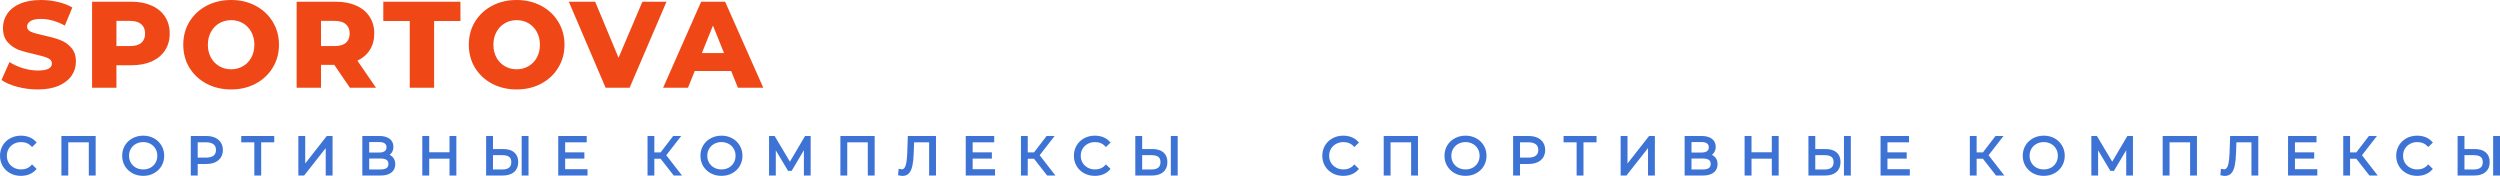
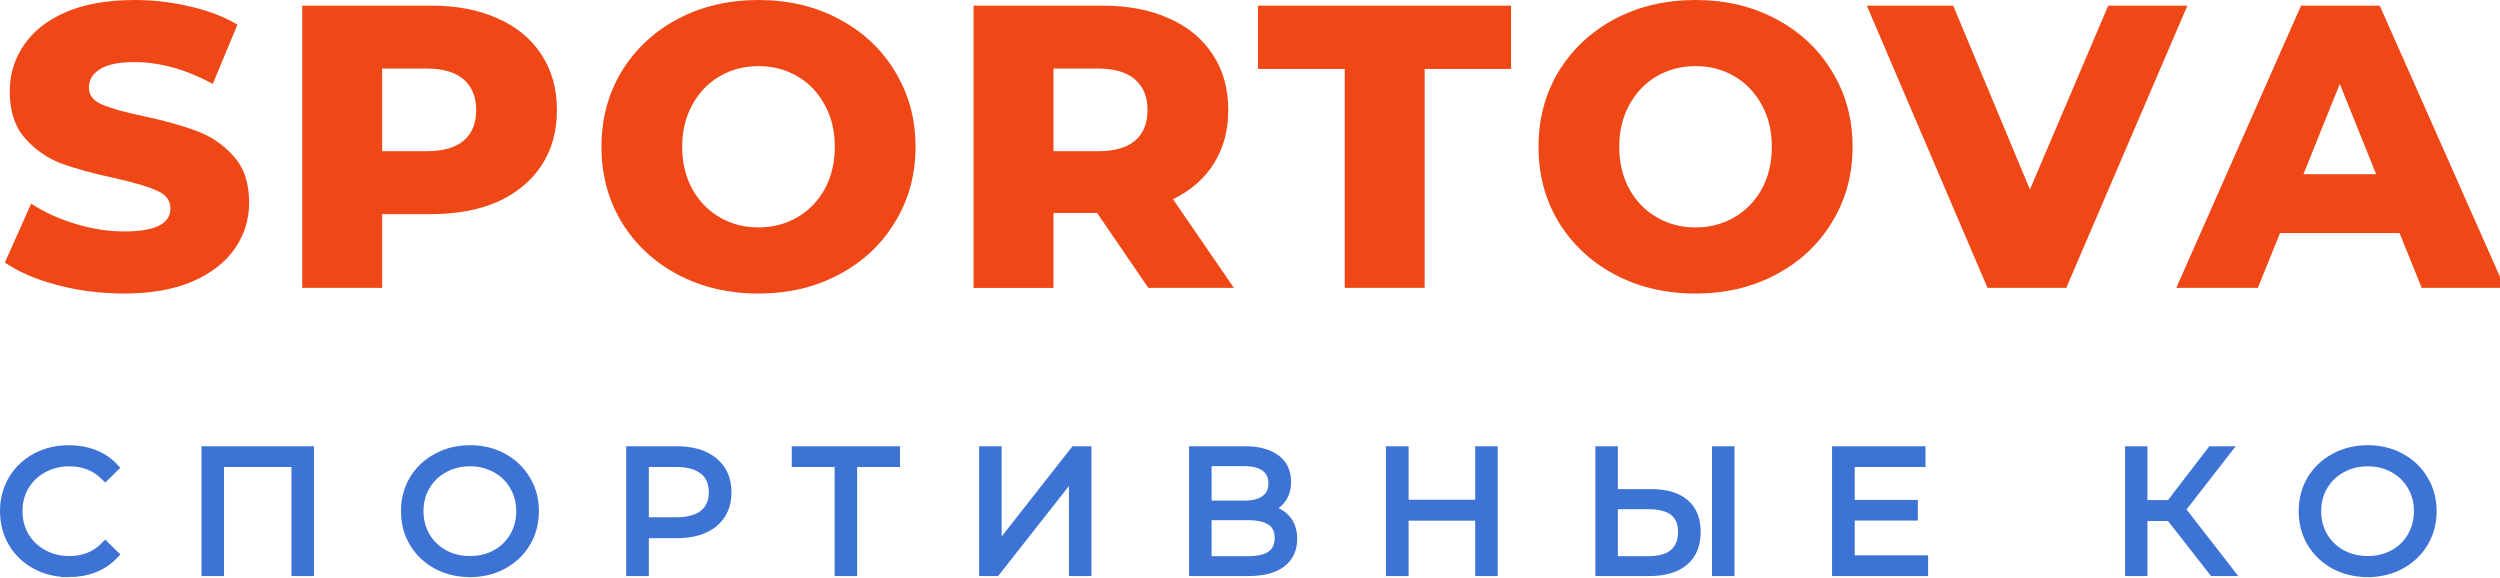
- <svg xmlns="http://www.w3.org/2000/svg" width="1677" height="118" fill="none">
+ <svg xmlns="http://www.w3.org/2000/svg" width="511" height="118" fill="none">
  <path fill="#F04716" d="M25.342 60c-4.676 0-9.214-.577-13.615-1.731C7.326 57.115 3.751 55.577 1 53.654l5.364-12.033c2.585 1.703 5.583 3.077 8.994 4.121 3.411 1.044 6.766 1.566 10.067 1.566 6.271 0 9.407-1.566 9.407-4.698 0-1.648-.908-2.857-2.723-3.626-1.76-.824-4.621-1.676-8.582-2.555-4.346-.934-7.976-1.923-10.892-2.967-2.916-1.099-5.419-2.83-7.509-5.192-2.09-2.363-3.136-5.549-3.136-9.56 0-3.517.963-6.676 2.888-9.478 1.925-2.857 4.786-5.11 8.582-6.758C17.311.824 22.014 0 27.57 0c3.796 0 7.536.44 11.222 1.319 3.686.824 6.931 2.06 9.737 3.709L43.495 17.143c-5.501-2.967-10.837-4.451-16.008-4.451-3.246 0-5.611.494-7.096 1.484-1.485.934-2.228 2.17-2.228 3.709 0 1.538.88 2.692 2.64 3.462 1.76.769 4.593 1.566 8.499 2.39 4.401.934 8.031 1.95 10.892 3.049 2.916 1.044 5.418 2.747 7.509 5.11 2.145 2.308 3.218 5.467 3.218 9.478 0 3.462-.963 6.593-2.888 9.396-1.925 2.802-4.813 5.055-8.664 6.758C35.519 59.176 30.843 60 25.342 60ZM88.174 1.154c5.226 0 9.764.879 13.615 2.637 3.851 1.703 6.822 4.176 8.912 7.418 2.09 3.187 3.135 6.95 3.135 11.291s-1.045 8.104-3.135 11.291-5.061 5.659-8.912 7.418c-3.85 1.703-8.389 2.555-13.615 2.555H78.107v15.082h-16.338V1.154h26.405ZM87.184 30.907c3.356 0 5.886-.714 7.591-2.143 1.705-1.484 2.558-3.571 2.558-6.264s-.853-4.78-2.558-6.264c-1.705-1.484-4.236-2.225-7.591-2.225h-9.077v16.896h9.077ZM155.037 60c-6.106 0-11.607-1.291-16.503-3.874-4.841-2.582-8.664-6.154-11.47-10.714-2.75-4.561-4.126-9.698-4.126-15.412s1.376-10.852 4.126-15.412c2.806-4.56 6.629-8.132 11.47-10.714C143.43 1.291 148.931 0 155.037 0s11.579 1.291 16.42 3.874c4.896 2.582 8.719 6.154 11.47 10.714 2.805 4.561 4.208 9.698 4.208 15.412s-1.403 10.852-4.208 15.412c-2.751 4.56-6.574 8.132-11.47 10.714C166.616 58.709 161.143 60 155.037 60Zm0-13.517c2.915 0 5.556-.687 7.921-2.06 2.366-1.374 4.236-3.297 5.611-5.769 1.376-2.527 2.063-5.412 2.063-8.654 0-3.242-.687-6.099-2.063-8.571-1.375-2.527-3.245-4.478-5.611-5.852-2.365-1.374-5.006-2.06-7.921-2.06-2.916 0-5.556.687-7.922 2.06-2.365 1.374-4.235 3.324-5.611 5.852-1.375 2.473-2.063 5.33-2.063 8.571 0 3.242.688 6.126 2.063 8.654 1.376 2.473 3.246 4.396 5.611 5.769 2.366 1.374 5.006 2.06 7.922 2.06ZM224.243 43.517h-8.912v15.33h-16.338V1.154h26.405c5.226 0 9.764.879 13.615 2.637 3.851 1.703 6.821 4.176 8.912 7.418 2.09 3.187 3.135 6.95 3.135 11.291 0 4.176-.99 7.83-2.97 10.961-1.926 3.077-4.704 5.495-8.334 7.253l12.459 18.132h-17.493l-10.479-15.33ZM234.557 22.5c0-2.692-.853-4.78-2.558-6.264-1.705-1.484-4.236-2.225-7.591-2.225h-9.077v16.896h9.077c3.355 0 5.886-.714 7.591-2.143 1.705-1.484 2.558-3.571 2.558-6.264ZM274.863 14.093h-17.741V1.154h51.738V14.093h-17.659v44.753h-16.338V14.093ZM346.569 60c-6.106 0-11.607-1.291-16.503-3.874-4.841-2.582-8.664-6.154-11.47-10.714-2.75-4.561-4.125-9.698-4.125-15.412s1.375-10.852 4.125-15.412c2.806-4.56 6.629-8.132 11.47-10.714C334.962 1.291 340.463 0 346.569 0s11.58 1.291 16.421 3.874c4.895 2.582 8.719 6.154 11.469 10.714 2.806 4.561 4.208 9.698 4.208 15.412s-1.402 10.852-4.208 15.412c-2.75 4.56-6.574 8.132-11.469 10.714C358.149 58.709 352.675 60 346.569 60Zm0-13.517c2.916 0 5.556-.687 7.921-2.06 2.366-1.374 4.236-3.297 5.612-5.769 1.375-2.527 2.062-5.412 2.062-8.654 0-3.242-.687-6.099-2.062-8.571-1.376-2.527-3.246-4.478-5.612-5.852-2.365-1.374-5.005-2.06-7.921-2.06-2.916 0-5.556.687-7.921 2.06-2.366 1.374-4.236 3.324-5.611 5.852-1.376 2.473-2.063 5.33-2.063 8.571 0 3.242.687 6.126 2.063 8.654 1.375 2.473 3.245 4.396 5.611 5.769 2.365 1.374 5.005 2.06 7.921 2.06ZM447.097 1.154 422.342 58.846h-16.091L381.579 1.154h17.659l15.678 37.582 16.008-37.582h16.173ZM490.464 47.637h-24.425l-4.538 11.209h-16.668L470.33 1.154h16.09L512 58.846h-16.998l-4.538-11.209Zm-4.786-12.033-7.427-18.462-7.426 18.462h14.853Z" />
  <g>
    <path fill="#3E73D6" stroke="#3E73D6" stroke-width="2" d="M14.043 116.965c-2.471 0-4.704-.538-6.699-1.613-1.972-1.075-3.528-2.56-4.668-4.453C1.558 108.982 1 106.843 1 104.482c0-2.36.558-4.488 1.675-6.381 1.14-1.917 2.708-3.413 4.704-4.488C9.374 92.538 11.607 92 14.078 92c1.853 0 3.563.304 5.131.912 1.568.608 2.898 1.496 3.991 2.665l-1.675 1.648c-1.948-1.94-4.407-2.91-7.377-2.91-1.972 0-3.765.444-5.381 1.332-1.615.888-2.886 2.104-3.813 3.647-.903 1.543-1.354 3.273-1.354 5.189 0 1.917.451 3.647 1.354 5.19.927 1.543 2.198 2.758 3.813 3.646 1.615.889 3.409 1.333 5.381 1.333 2.993 0 5.452-.982 7.377-2.946l1.675 1.648c-1.093 1.169-2.435 2.069-4.027 2.7-1.568.608-3.279.912-5.131.912ZM63.177 92.21v24.545H60.576V94.454H44.789v22.301h-2.601V92.21h20.989ZM96.076 116.965c-2.471 0-4.716-.538-6.735-1.613-1.996-1.099-3.563-2.595-4.704-4.488-1.117-1.893-1.675-4.021-1.675-6.382 0-2.36.558-4.488 1.675-6.381 1.14-1.893 2.708-3.378 4.704-4.453C91.36 92.549 93.605 92 96.076 92s4.692.538 6.664 1.613c1.995 1.075 3.563 2.571 4.704 4.488 1.14 1.893 1.71 4.021 1.71 6.381 0 2.361-.57 4.5-1.71 6.417-1.141 1.893-2.709 3.378-4.704 4.453-1.972 1.075-4.193 1.613-6.664 1.613Zm0-2.314c1.972 0 3.754-.433 5.345-1.298 1.592-.888 2.839-2.103 3.742-3.646.903-1.566 1.354-3.308 1.354-5.225 0-1.916-.451-3.646-1.354-5.189-.903-1.566-2.15-2.782-3.742-3.647-1.591-.888-3.373-1.332-5.345-1.332-1.972 0-3.765.444-5.381 1.332-1.592.865-2.851 2.08-3.777 3.647-.903 1.543-1.354 3.273-1.354 5.189 0 1.917.451 3.659 1.354 5.225.926 1.543 2.186 2.758 3.777 3.646 1.615.865 3.409 1.298 5.381 1.298ZM138.325 92.21c3.183 0 5.678.748 7.483 2.244 1.806 1.496 2.709 3.553 2.709 6.172 0 2.618-.903 4.675-2.709 6.171-1.805 1.472-4.3 2.209-7.483 2.209h-6.7v7.749h-2.637V92.21h9.337Zm-.071 14.517c2.47 0 4.359-.526 5.666-1.578 1.306-1.076 1.959-2.583 1.959-4.523 0-1.987-.653-3.507-1.959-4.559-1.307-1.075-3.196-1.613-5.666-1.613h-6.629v12.273h6.629ZM182.967 94.454h-8.766v22.301H171.6V94.454h-8.767v-2.244h20.134v2.244ZM201.138 92.21h2.601v20.337l15.965-20.337h2.387v24.545h-2.601V96.453l-15.965 20.302h-2.387V92.21ZM258.839 104.097c1.734.35 3.053 1.04 3.956 2.068.902 1.006 1.354 2.326 1.354 3.963 0 2.127-.772 3.763-2.317 4.908-1.52 1.146-3.765 1.719-6.735 1.719H244.05V92.21h10.37c2.661 0 4.74.538 6.236 1.613 1.497 1.075 2.246 2.63 2.246 4.663 0 1.379-.357 2.548-1.07 3.506-.712.935-1.71 1.636-2.993 2.104Zm-12.187-.772h7.626c1.924 0 3.397-.385 4.419-1.157 1.045-.771 1.567-1.893 1.567-3.366 0-1.473-.522-2.595-1.567-3.366-1.022-.771-2.495-1.157-4.419-1.157h-7.626v9.046Zm8.445 11.361c4.3 0 6.45-1.578 6.45-4.734 0-3.085-2.15-4.628-6.45-4.628h-8.445v9.362h8.445ZM305.13 92.21v24.545h-2.601v-11.326h-15.608v11.326h-2.637V92.21h2.637V103.15h15.608V92.21h2.601ZM337.533 100.976c2.946 0 5.191.655 6.735 1.964 1.568 1.309 2.352 3.225 2.352 5.75 0 2.641-.831 4.652-2.494 6.031-1.639 1.356-4.015 2.034-7.127 2.034h-9.907V92.21h2.601v8.766h7.84Zm-.606 13.71c2.305 0 4.051-.503 5.239-1.508 1.211-1.005 1.817-2.489 1.817-4.453 0-3.763-2.352-5.645-7.056-5.645h-7.234v11.606h7.234Zm14.005-22.476h2.602v24.545h-2.602V92.21ZM393.108 114.511v2.244h-17.639V92.21h17.105v2.244h-14.468v8.731h12.9v2.209h-12.9v9.117h15.002ZM443.636 105.499h-5.702v11.256h-2.566V92.21h2.566V103.22h5.702l8.445-11.01h2.851l-9.265 11.922 9.8 12.623h-3.029l-8.802-11.256ZM483.966 116.965c-2.47 0-4.716-.538-6.735-1.613-1.995-1.099-3.563-2.595-4.704-4.488-1.116-1.893-1.675-4.021-1.675-6.382 0-2.36.559-4.488 1.675-6.381 1.141-1.893 2.709-3.378 4.704-4.453 2.019-1.099 4.265-1.648 6.735-1.648 2.471 0 4.692.538 6.664 1.613 1.996 1.075 3.564 2.571 4.704 4.488 1.14 1.893 1.71 4.021 1.71 6.381 0 2.361-.57 4.5-1.71 6.417-1.14 1.893-2.708 3.378-4.704 4.453-1.972 1.075-4.193 1.613-6.664 1.613Zm0-2.314c1.972 0 3.754-.433 5.346-1.298 1.591-.888 2.839-2.103 3.741-3.646.903-1.566 1.354-3.308 1.354-5.225 0-1.916-.451-3.646-1.354-5.189-.902-1.566-2.15-2.782-3.741-3.647-1.592-.888-3.374-1.332-5.346-1.332s-3.765.444-5.381 1.332c-1.591.865-2.851 2.08-3.777 3.647-.903 1.543-1.354 3.273-1.354 5.189 0 1.917.451 3.659 1.354 5.225.926 1.543 2.186 2.758 3.777 3.646 1.616.865 3.409 1.298 5.381 1.298ZM542.786 92.21v24.545h-2.531V97.119l-9.799 16.515h-1.247l-9.8-16.41v19.531h-2.53V92.21h2.173l10.834 18.198 10.726-18.198h2.174ZM585.722 92.21v24.545h-2.601V94.454h-15.786v22.301h-2.602V92.21h20.989ZM626.862 92.21v24.545h-2.602V94.454h-12.044l-.285 8.205c-.119 3.39-.404 6.125-.856 8.205-.427 2.057-1.093 3.6-1.995 4.628-.903 1.005-2.103 1.508-3.599 1.508-.642 0-1.307-.082-1.996-.245l.214-2.315c.404.094.796.141 1.176.141 1.045 0 1.888-.409 2.53-1.228.665-.818 1.164-2.08 1.497-3.786.332-1.73.558-4.009.677-6.838l.356-10.519h16.927ZM666.458 114.511v2.244h-17.639V92.21h17.105v2.244h-14.468v8.731h12.9v2.209h-12.9v9.117h15.002ZM694.118 105.499h-5.702v11.256h-2.566V92.21h2.566V103.22h5.702l8.446-11.01h2.85l-9.265 11.922 9.8 12.623h-3.029l-8.802-11.256ZM734.413 116.965c-2.471 0-4.704-.538-6.7-1.613-1.971-1.075-3.527-2.56-4.668-4.453-1.116-1.917-1.675-4.056-1.675-6.417 0-2.36.559-4.488 1.675-6.381 1.141-1.917 2.709-3.413 4.704-4.488 1.996-1.075 4.229-1.613 6.7-1.613 1.853 0 3.563.304 5.131.912 1.568.608 2.898 1.496 3.991 2.665l-1.675 1.648c-1.948-1.94-4.407-2.91-7.376-2.91-1.972 0-3.766.444-5.381 1.332-1.616.888-2.887 2.104-3.813 3.647-.903 1.543-1.354 3.273-1.354 5.189 0 1.917.451 3.647 1.354 5.19.926 1.543 2.197 2.758 3.813 3.646 1.615.889 3.409 1.333 5.381 1.333 2.993 0 5.452-.982 7.376-2.946l1.675 1.648c-1.093 1.169-2.435 2.069-4.027 2.7-1.568.608-3.278.912-5.131.912ZM773 100.976c2.946 0 5.191.655 6.735 1.964 1.568 1.309 2.352 3.225 2.352 5.75 0 2.641-.832 4.652-2.495 6.031-1.639 1.356-4.015 2.034-7.127 2.034h-9.906V92.21h2.601v8.766H773Zm-.606 13.71c2.304 0 4.05-.503 5.238-1.508 1.212-1.005 1.818-2.489 1.818-4.453 0-3.763-2.352-5.645-7.056-5.645h-7.234v11.606h7.234Zm14.005-22.476H789v24.545h-2.601V92.21Z" />
    <path fill="#3E73D6" stroke="#3E73D6" stroke-width="2" d="M901.043 116.965c-2.471 0-4.704-.538-6.7-1.613-1.972-1.075-3.528-2.56-4.668-4.453-1.117-1.917-1.675-4.056-1.675-6.417 0-2.36.558-4.488 1.675-6.381 1.14-1.917 2.708-3.413 4.704-4.488C896.374 92.538 898.607 92 901.078 92c1.853 0 3.564.304 5.132.912 1.568.608 2.898 1.496 3.991 2.665l-1.675 1.648c-1.948-1.94-4.407-2.91-7.377-2.91-1.971 0-3.765.444-5.38 1.332-1.616.888-2.887 2.104-3.813 3.647-.903 1.543-1.355 3.273-1.355 5.189 0 1.917.452 3.647 1.355 5.19.926 1.543 2.197 2.758 3.813 3.646 1.615.889 3.409 1.333 5.38 1.333 2.994 0 5.453-.982 7.377-2.946l1.675 1.648c-1.093 1.169-2.435 2.069-4.027 2.7-1.568.608-3.278.912-5.131.912ZM950.177 92.21v24.545h-2.601V94.454H931.79v22.301h-2.602V92.21h20.989ZM983.076 116.965c-2.471 0-4.716-.538-6.735-1.613-1.996-1.099-3.564-2.595-4.704-4.488-1.117-1.893-1.675-4.021-1.675-6.382 0-2.36.558-4.488 1.675-6.381 1.14-1.893 2.708-3.378 4.704-4.453 2.019-1.099 4.264-1.648 6.735-1.648s4.692.538 6.664 1.613c1.995 1.075 3.563 2.571 4.704 4.488 1.14 1.893 1.71 4.021 1.71 6.381 0 2.361-.57 4.5-1.71 6.417-1.141 1.893-2.709 3.378-4.704 4.453-1.972 1.075-4.193 1.613-6.664 1.613Zm0-2.314c1.972 0 3.753-.433 5.345-1.298 1.592-.888 2.839-2.103 3.742-3.646.903-1.566 1.354-3.308 1.354-5.225 0-1.916-.451-3.646-1.354-5.189-.903-1.566-2.15-2.782-3.742-3.647-1.592-.888-3.373-1.332-5.345-1.332-1.972 0-3.766.444-5.381 1.332-1.592.865-2.851 2.08-3.777 3.647-.903 1.543-1.355 3.273-1.355 5.189 0 1.917.452 3.659 1.355 5.225.926 1.543 2.185 2.758 3.777 3.646 1.615.865 3.409 1.298 5.381 1.298ZM1025.32 92.21c3.19 0 5.68.748 7.49 2.244 1.8 1.496 2.71 3.553 2.71 6.172 0 2.618-.91 4.675-2.71 6.171-1.81 1.472-4.3 2.209-7.49 2.209h-6.69v7.749h-2.64V92.21h9.33Zm-.07 14.517c2.47 0 4.36-.526 5.67-1.578 1.31-1.076 1.96-2.583 1.96-4.523 0-1.987-.65-3.507-1.96-4.559-1.31-1.075-3.2-1.613-5.67-1.613h-6.62v12.273h6.62ZM1069.97 94.454h-8.77v22.301h-2.6V94.454h-8.77v-2.244h20.14v2.244ZM1088.14 92.21h2.6v20.337l15.96-20.337h2.39v24.545h-2.6V96.453l-15.96 20.302h-2.39V92.21ZM1145.84 104.097c1.73.35 3.05 1.04 3.95 2.068.91 1.006 1.36 2.326 1.36 3.963 0 2.127-.77 3.763-2.32 4.908-1.52 1.146-3.76 1.719-6.73 1.719h-11.05V92.21h10.37c2.66 0 4.74.538 6.24 1.613 1.49 1.075 2.24 2.63 2.24 4.663 0 1.379-.35 2.548-1.07 3.506-.71.935-1.71 1.636-2.99 2.104Zm-12.19-.772h7.63c1.92 0 3.39-.385 4.42-1.157 1.04-.771 1.56-1.893 1.56-3.366 0-1.473-.52-2.595-1.56-3.366-1.03-.771-2.5-1.157-4.42-1.157h-7.63v9.046Zm8.45 11.361c4.3 0 6.45-1.578 6.45-4.734 0-3.085-2.15-4.628-6.45-4.628h-8.45v9.362h8.45ZM1192.13 92.21v24.545h-2.6v-11.326h-15.61v11.326h-2.64V92.21h2.64V103.15h15.61V92.21h2.6ZM1224.53 100.976c2.95 0 5.19.655 6.74 1.964 1.57 1.309 2.35 3.225 2.35 5.75 0 2.641-.83 4.652-2.49 6.031-1.64 1.356-4.02 2.034-7.13 2.034h-9.91V92.21h2.6v8.766h7.84Zm-.6 13.71c2.3 0 4.05-.503 5.24-1.508 1.21-1.005 1.81-2.489 1.81-4.453 0-3.763-2.35-5.645-7.05-5.645h-7.24v11.606h7.24Zm14-22.476h2.6v24.545h-2.6V92.21ZM1280.11 114.511v2.244h-17.64V92.21h17.1v2.244h-14.46v8.731h12.9v2.209h-12.9v9.117h15ZM1330.64 105.499h-5.71v11.256h-2.56V92.21h2.56V103.22h5.71l8.44-11.01h2.85l-9.26 11.922 9.8 12.623h-3.03l-8.8-11.256ZM1370.97 116.965c-2.47 0-4.72-.538-6.74-1.613-1.99-1.099-3.56-2.595-4.7-4.488-1.12-1.893-1.68-4.021-1.68-6.382 0-2.36.56-4.488 1.68-6.381 1.14-1.893 2.71-3.378 4.7-4.453 2.02-1.099 4.27-1.648 6.74-1.648 2.47 0 4.69.538 6.66 1.613 2 1.075 3.56 2.571 4.7 4.488 1.14 1.893 1.71 4.021 1.71 6.381 0 2.361-.57 4.5-1.71 6.417-1.14 1.893-2.7 3.378-4.7 4.453-1.97 1.075-4.19 1.613-6.66 1.613Zm0-2.314c1.97 0 3.75-.433 5.34-1.298 1.59-.888 2.84-2.103 3.74-3.646.91-1.566 1.36-3.308 1.36-5.225 0-1.916-.45-3.646-1.36-5.189-.9-1.566-2.15-2.782-3.74-3.647-1.59-.888-3.37-1.332-5.34-1.332-1.98 0-3.77.444-5.38 1.332-1.6.865-2.86 2.08-3.78 3.647-.9 1.543-1.36 3.273-1.36 5.189 0 1.917.46 3.659 1.36 5.225.92 1.543 2.18 2.758 3.78 3.646 1.61.865 3.4 1.298 5.38 1.298ZM1429.79 92.21v24.545h-2.53V97.119l-9.8 16.515h-1.25l-9.8-16.41v19.531h-2.53V92.21h2.17l10.84 18.198 10.72-18.198h2.18ZM1472.72 92.21v24.545h-2.6V94.454h-15.79v22.301h-2.6V92.21h20.99ZM1513.86 92.21v24.545h-2.6V94.454h-12.04l-.29 8.205c-.12 3.39-.4 6.125-.85 8.205-.43 2.057-1.1 3.6-2 4.628-.9 1.005-2.1 1.508-3.6 1.508-.64 0-1.31-.082-1.99-.245l.21-2.315c.4.094.79.141 1.17.141 1.05 0 1.89-.409 2.53-1.228.67-.818 1.17-2.08 1.5-3.786.33-1.73.56-4.009.68-6.838l.36-10.519h16.92ZM1553.46 114.511v2.244h-17.64V92.21h17.1v2.244h-14.46v8.731h12.9v2.209h-12.9v9.117h15ZM1581.12 105.499h-5.7v11.256h-2.57V92.21h2.57V103.22h5.7l8.44-11.01h2.85l-9.26 11.922 9.8 12.623h-3.03l-8.8-11.256ZM1621.41 116.965c-2.47 0-4.7-.538-6.7-1.613-1.97-1.075-3.52-2.56-4.66-4.453-1.12-1.917-1.68-4.056-1.68-6.417 0-2.36.56-4.488 1.68-6.381 1.14-1.917 2.7-3.413 4.7-4.488 1.99-1.075 4.23-1.613 6.7-1.613 1.85 0 3.56.304 5.13.912 1.57.608 2.9 1.496 3.99 2.665l-1.67 1.648c-1.95-1.94-4.41-2.91-7.38-2.91-1.97 0-3.77.444-5.38 1.332-1.62.888-2.89 2.104-3.81 3.647-.91 1.543-1.36 3.273-1.36 5.189 0 1.917.45 3.647 1.36 5.19.92 1.543 2.19 2.758 3.81 3.646 1.61.889 3.41 1.333 5.38 1.333 2.99 0 5.45-.982 7.38-2.946l1.67 1.648c-1.09 1.169-2.43 2.069-4.03 2.7-1.56.608-3.27.912-5.13.912ZM1660 100.976c2.95 0 5.19.655 6.73 1.964 1.57 1.309 2.36 3.225 2.36 5.75 0 2.641-.83 4.652-2.5 6.031-1.64 1.356-4.01 2.034-7.12 2.034h-9.91V92.21h2.6v8.766h7.84Zm-.61 13.71c2.31 0 4.05-.503 5.24-1.508 1.21-1.005 1.82-2.489 1.82-4.453 0-3.763-2.35-5.645-7.06-5.645h-7.23v11.606h7.23Zm14.01-22.476h2.6v24.545h-2.6V92.21Z" />
    <animateTransform attributeName="transform" attributeType="XML" type="translate" values="100,0;-788,0;" begin="0s" dur="8s" repeatCount="indefinite" />
  </g>
</svg>
